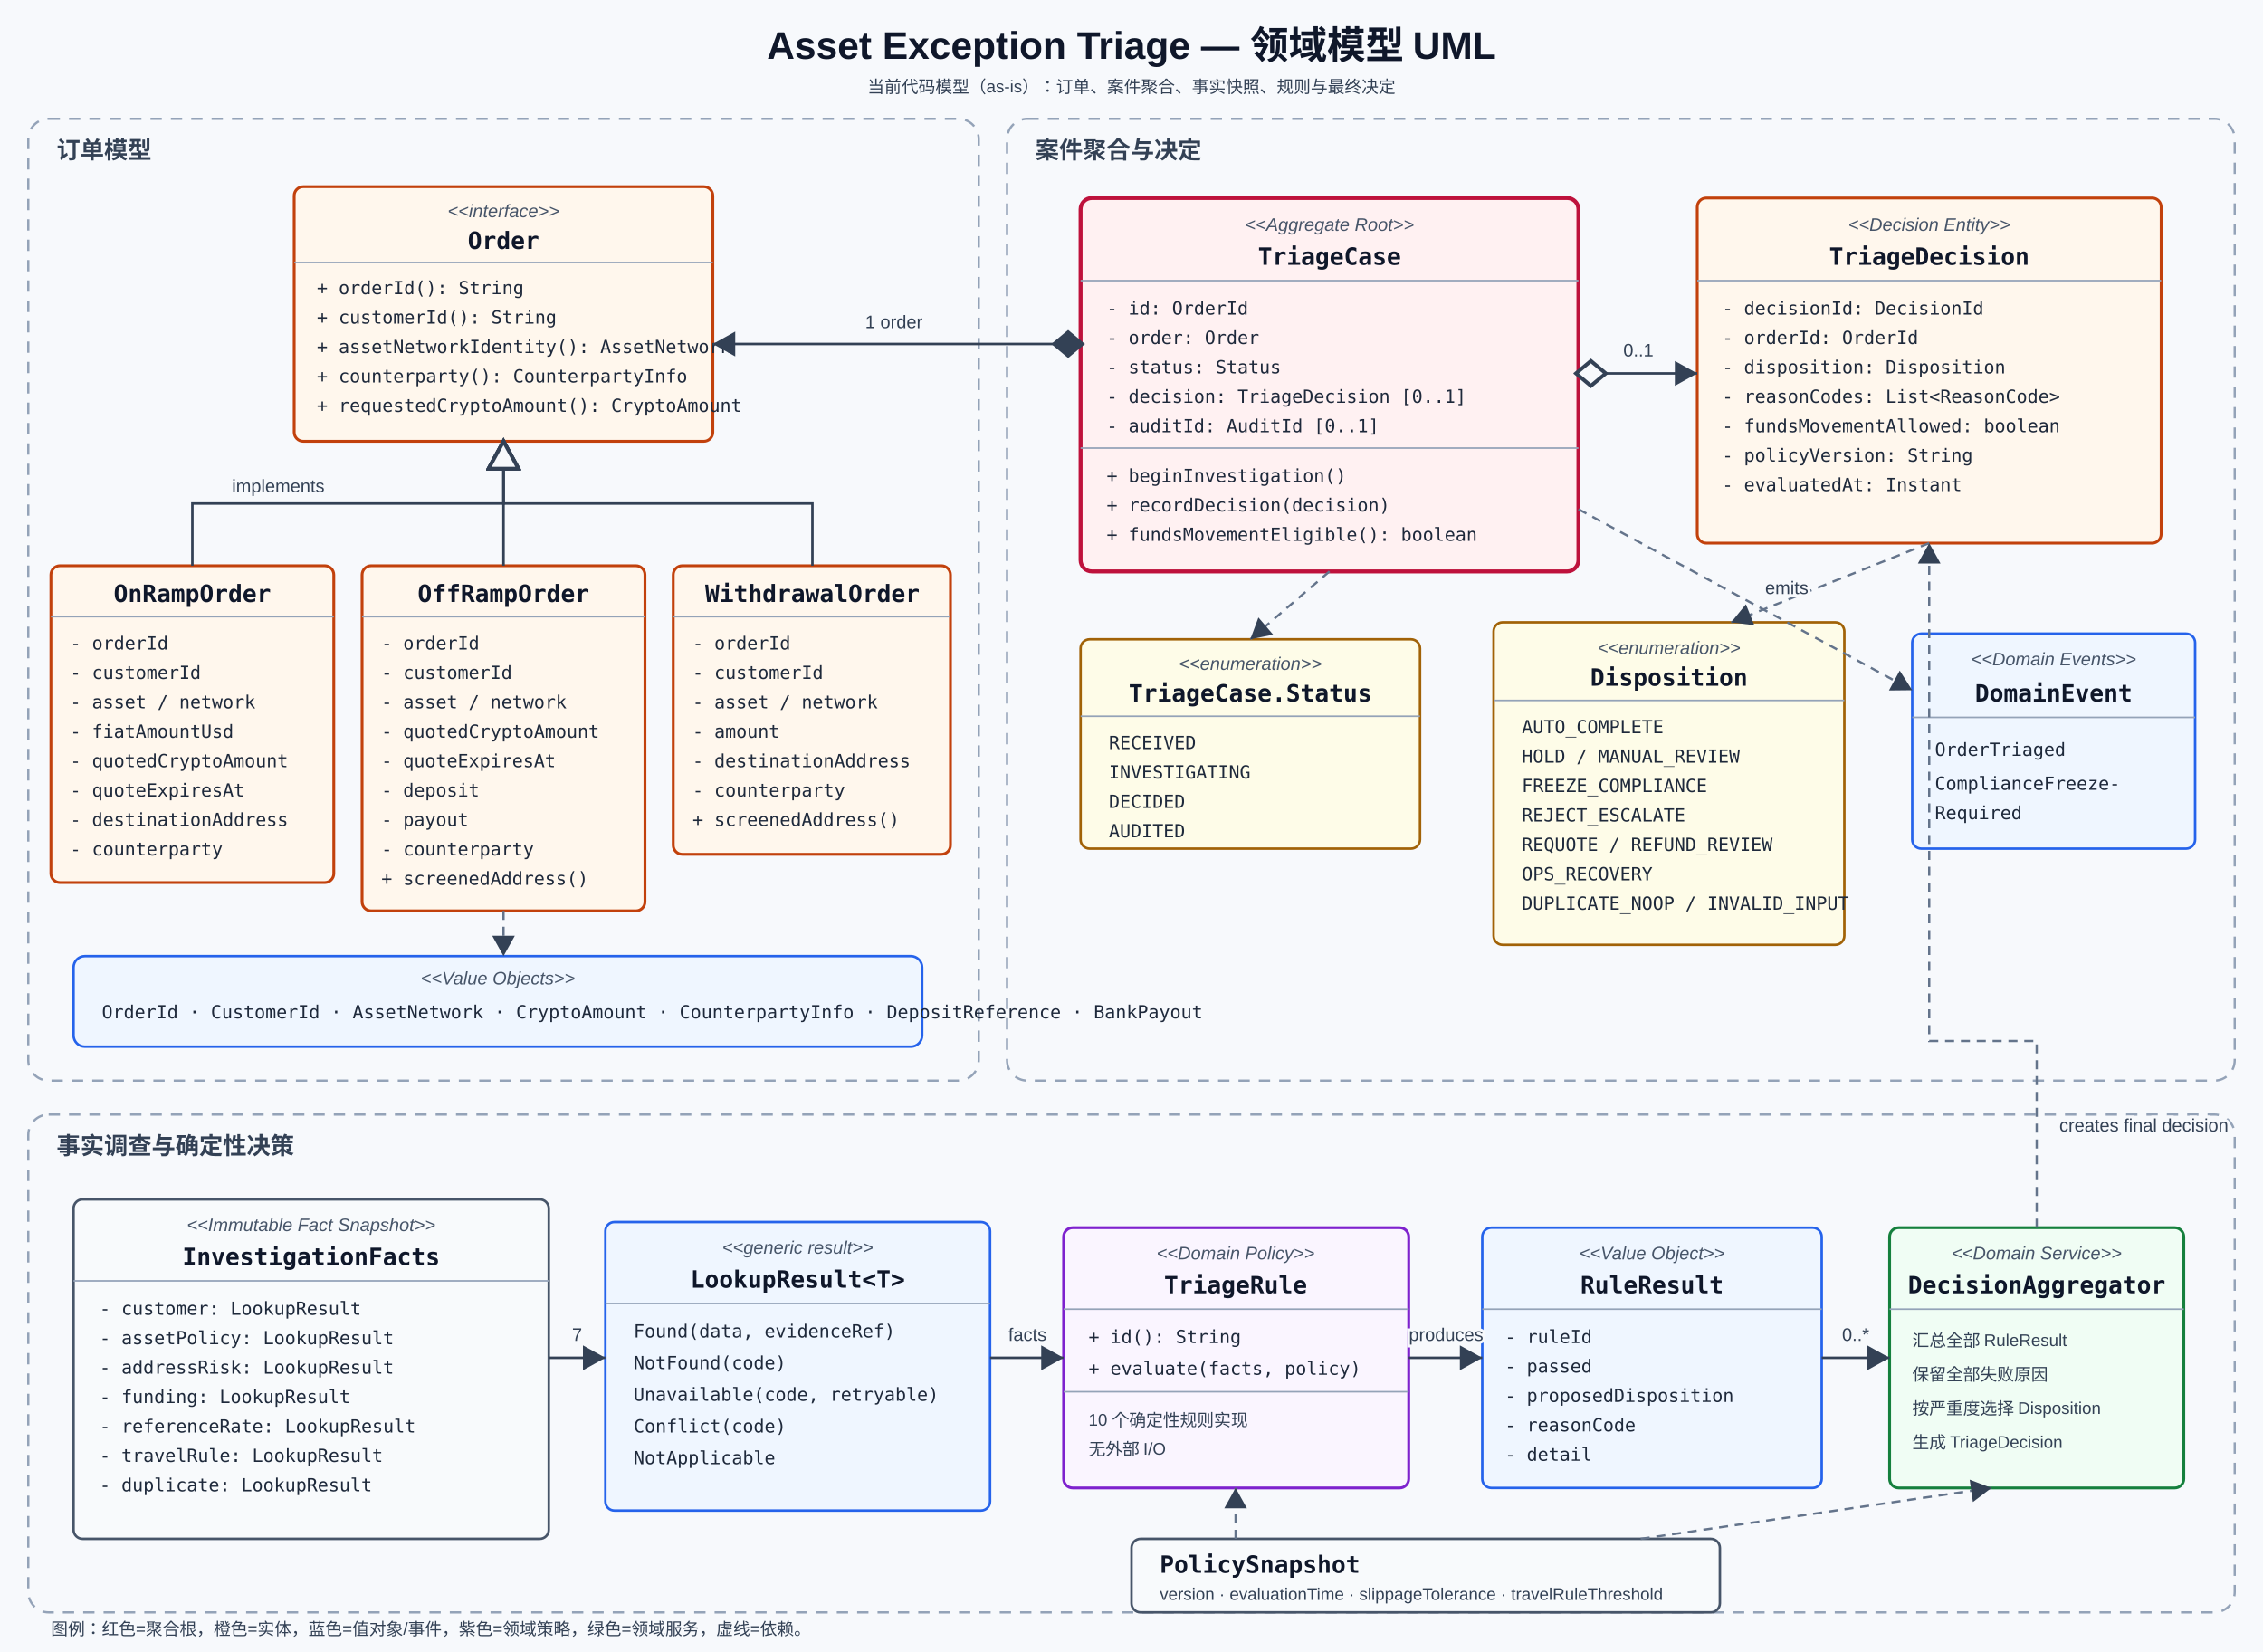
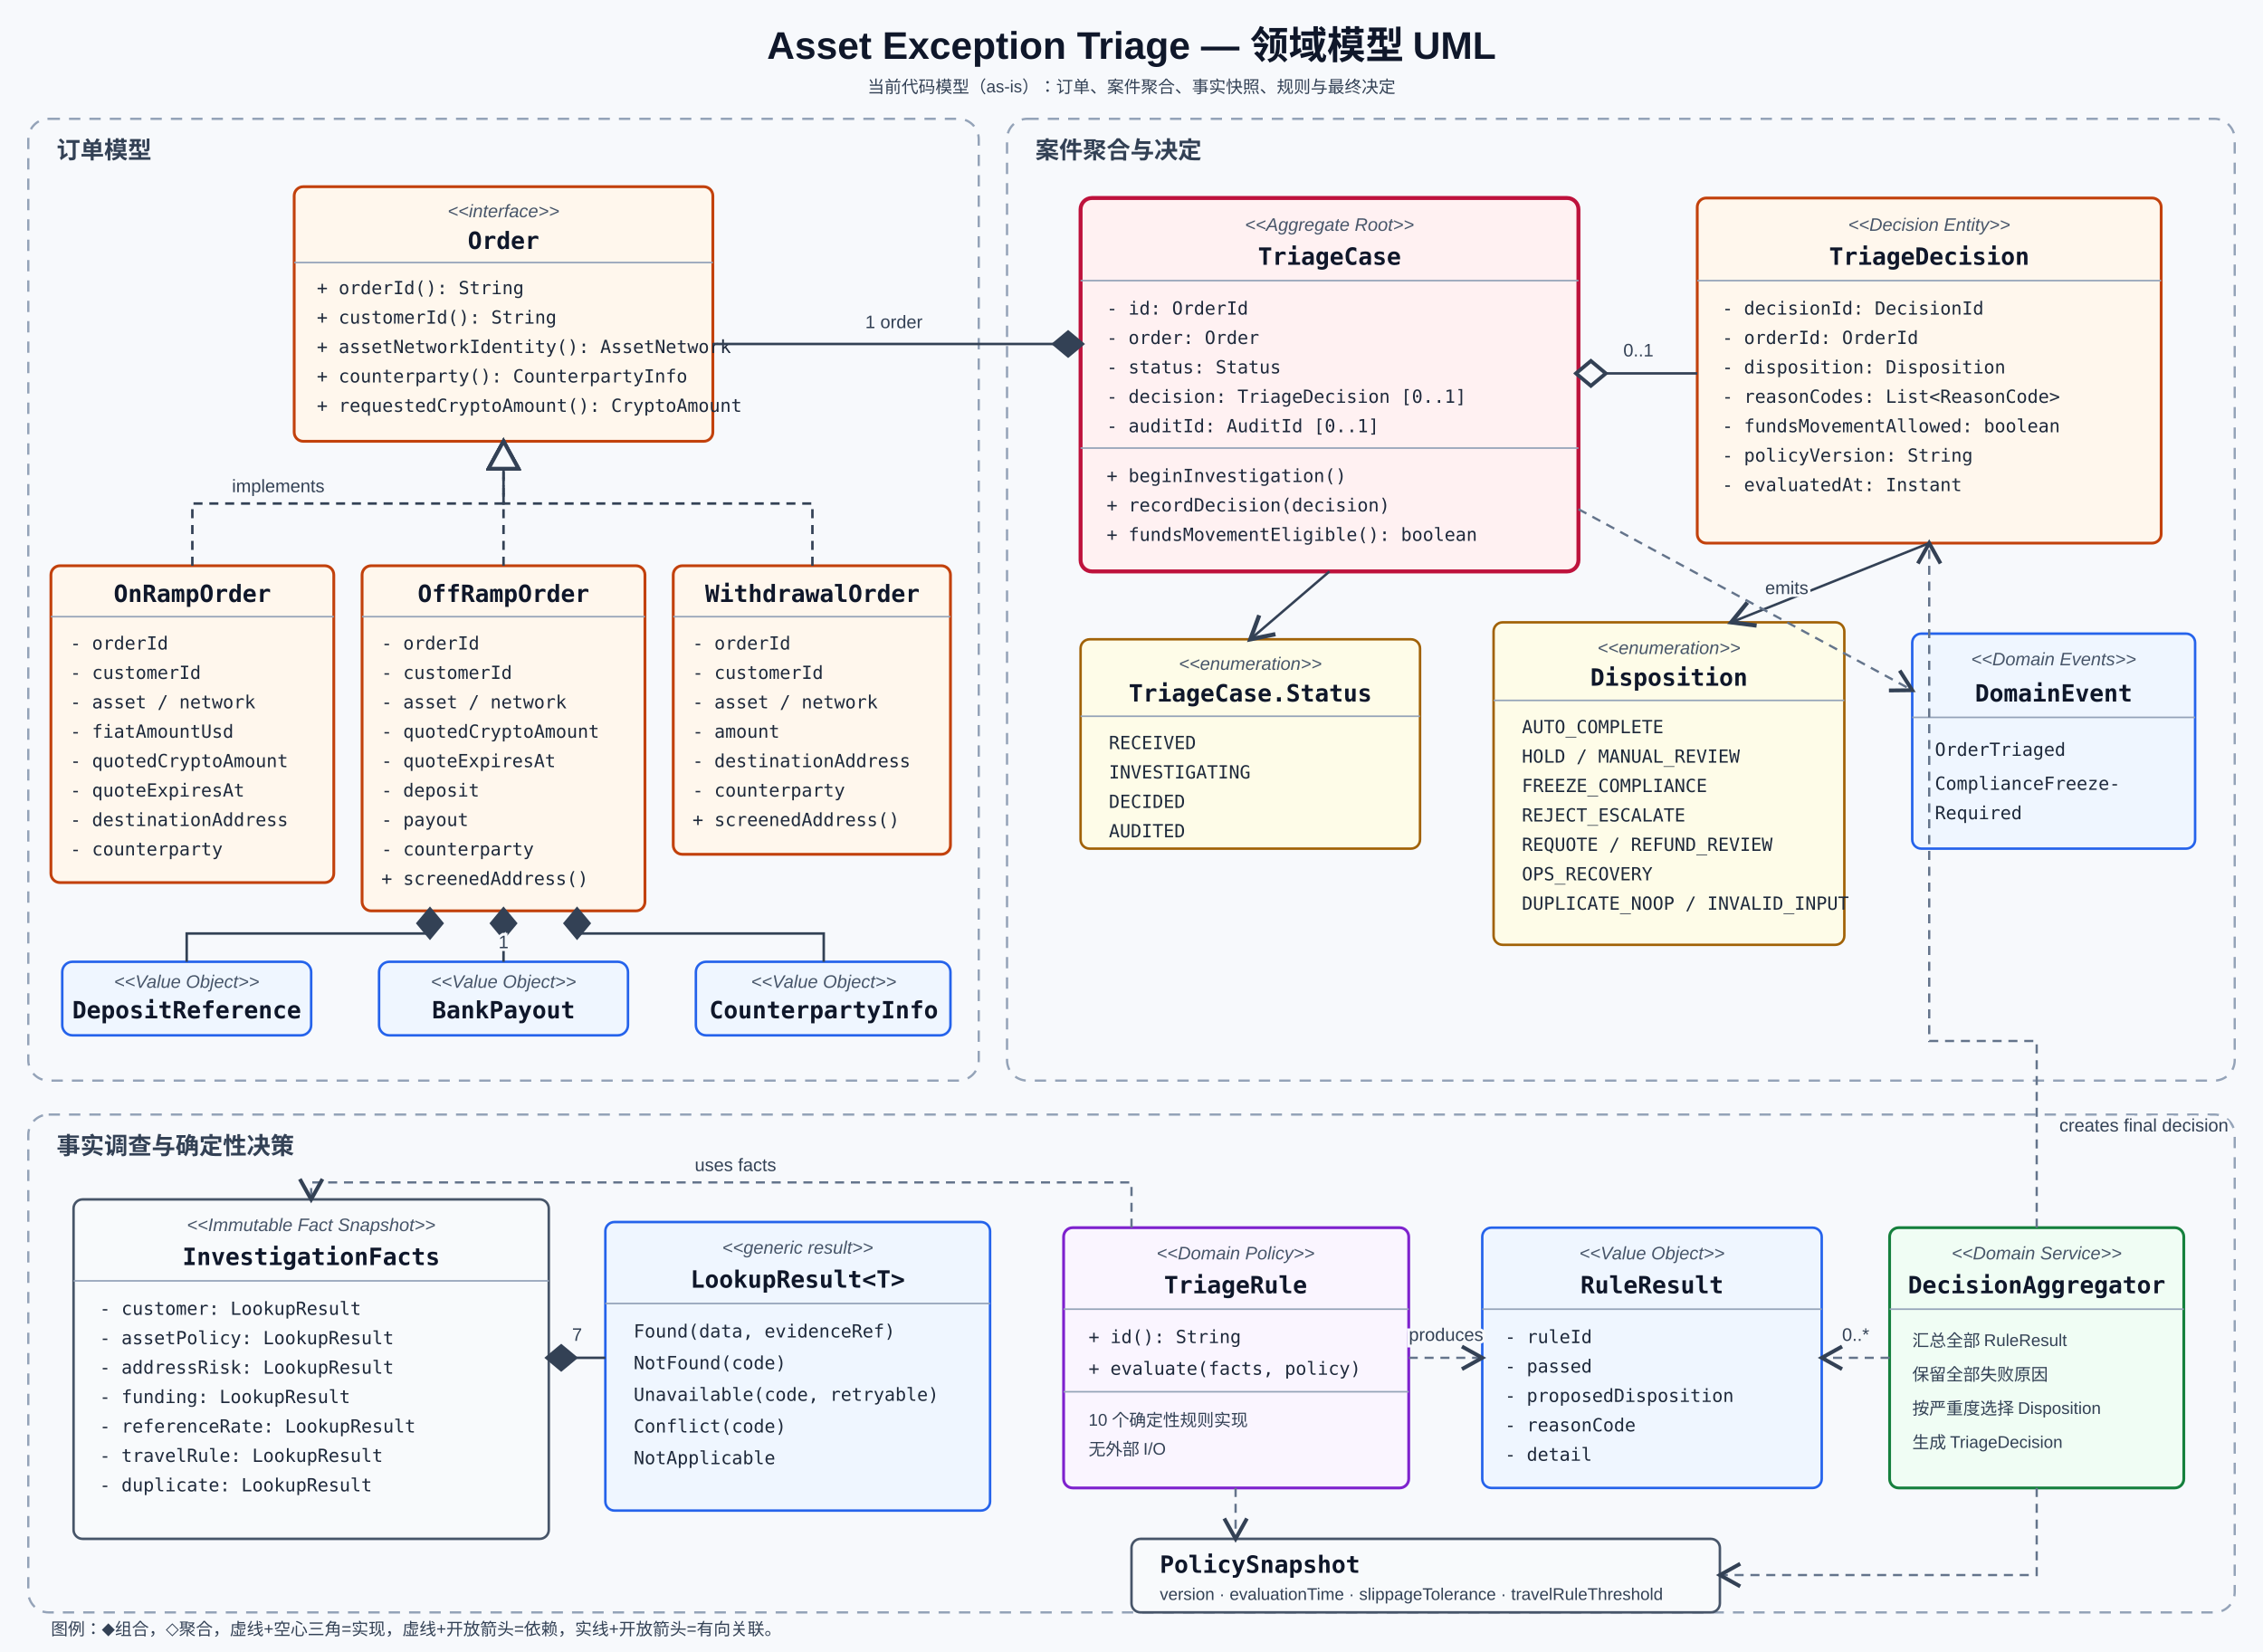
<svg xmlns="http://www.w3.org/2000/svg" width="2000" height="1460" viewBox="0 0 2000 1460">
  <defs>
    <style>
      .bg { fill:#f7f9fc; }
      .section { fill:none; stroke:#94a3b8; stroke-width:2; stroke-dasharray:10 8; rx:18; }
      .entity { fill:#fff7ed; stroke:#c2410c; stroke-width:2.5; }
      .aggregate { fill:#fff1f2; stroke:#be123c; stroke-width:3.5; }
      .value { fill:#eff6ff; stroke:#2563eb; stroke-width:2.2; }
      .service { fill:#f0fdf4; stroke:#15803d; stroke-width:2.5; }
      .policy { fill:#faf5ff; stroke:#7e22ce; stroke-width:2.5; }
      .snapshot { fill:#f8fafc; stroke:#475569; stroke-width:2.2; }
      .enum { fill:#fefce8; stroke:#a16207; stroke-width:2.2; }
      .title { font:700 34px 'Microsoft YaHei',Arial,sans-serif; fill:#0f172a; }
      .subtitle { font:600 21px 'Microsoft YaHei',Arial,sans-serif; fill:#334155; }
      .name { font:700 21px Consolas,'Microsoft YaHei',monospace; fill:#0f172a; }
      .stereo { font:italic 16px 'Microsoft YaHei',Arial,sans-serif; fill:#475569; }
      .member { font:16px Consolas,'Microsoft YaHei',monospace; fill:#1e293b; }
      .small { font:15px 'Microsoft YaHei',Arial,sans-serif; fill:#334155; }
      .label { font:16px 'Microsoft YaHei',Arial,sans-serif; fill:#334155; paint-order:stroke; stroke:#f7f9fc; stroke-width:5; }
      .separator { stroke:#94a3b8; stroke-width:1.4; }
      .rel { fill:none; stroke:#334155; stroke-width:2.2; }
      .dep { fill:none; stroke:#64748b; stroke-width:2; stroke-dasharray:8 6; }
+       .realization { fill:none; stroke:#334155; stroke-width:2.2; stroke-dasharray:8 6; }
    </style>
    <marker id="triangle" markerWidth="14" markerHeight="14" refX="12" refY="7" orient="auto" markerUnits="strokeWidth">
      <path d="M 12 7 L 1 1 L 1 13 Z" fill="#f7f9fc" stroke="#334155" stroke-width="1.5" />
    </marker>
    <marker id="arrow" markerWidth="12" markerHeight="12" refX="10" refY="6" orient="auto" markerUnits="strokeWidth">
-       <path d="M 1 1 L 10 6 L 1 11 Z" fill="#334155" />
+       <path d="M 1 1 L 10 6 L 1 11" fill="none" stroke="#334155" stroke-width="1.7" />
    </marker>
    <marker id="diamond" markerWidth="16" markerHeight="12" refX="2" refY="6" orient="auto" markerUnits="strokeWidth">
      <path d="M 1 6 L 7 1 L 13 6 L 7 11 Z" fill="#334155" stroke="#334155" />
    </marker>
    <marker id="openDiamond" markerWidth="16" markerHeight="12" refX="2" refY="6" orient="auto" markerUnits="strokeWidth">
      <path d="M 1 6 L 7 1 L 13 6 L 7 11 Z" fill="#f7f9fc" stroke="#334155" stroke-width="1.5" />
    </marker>
  </defs>
  <rect class="bg" width="2000" height="1460" />
  <text class="title" x="1000" y="52" text-anchor="middle">Asset Exception Triage — 领域模型 UML</text>
  <text class="small" x="1000" y="82" text-anchor="middle">当前代码模型（as-is）：订单、案件聚合、事实快照、规则与最终决定</text>
  <rect class="section" x="25" y="105" width="840" height="850" />
  <text class="subtitle" x="50" y="140">订单模型</text>
  <g id="order">
    <rect class="entity" x="260" y="165" width="370" height="225" rx="8" />
    <text class="stereo" x="445" y="192" text-anchor="middle">&lt;&lt;interface&gt;&gt;</text>
    <text class="name" x="445" y="220" text-anchor="middle">Order</text>
    <line class="separator" x1="260" y1="232" x2="630" y2="232" />
    <text class="member" x="280" y="260">+ orderId(): String</text>
    <text class="member" x="280" y="286">+ customerId(): String</text>
    <text class="member" x="280" y="312">+ assetNetworkIdentity(): AssetNetwork</text>
    <text class="member" x="280" y="338">+ counterparty(): CounterpartyInfo</text>
    <text class="member" x="280" y="364">+ requestedCryptoAmount(): CryptoAmount</text>
  </g>
  <g id="onRamp">
    <rect class="entity" x="45" y="500" width="250" height="280" rx="8" />
    <text class="name" x="170" y="532" text-anchor="middle">OnRampOrder</text>
    <line class="separator" x1="45" y1="545" x2="295" y2="545" />
    <text class="member" x="62" y="574">- orderId</text>
    <text class="member" x="62" y="600">- customerId</text>
    <text class="member" x="62" y="626">- asset / network</text>
    <text class="member" x="62" y="652">- fiatAmountUsd</text>
    <text class="member" x="62" y="678">- quotedCryptoAmount</text>
    <text class="member" x="62" y="704">- quoteExpiresAt</text>
    <text class="member" x="62" y="730">- destinationAddress</text>
    <text class="member" x="62" y="756">- counterparty</text>
  </g>
  <g id="offRamp">
    <rect class="entity" x="320" y="500" width="250" height="305" rx="8" />
    <text class="name" x="445" y="532" text-anchor="middle">OffRampOrder</text>
    <line class="separator" x1="320" y1="545" x2="570" y2="545" />
    <text class="member" x="337" y="574">- orderId</text>
    <text class="member" x="337" y="600">- customerId</text>
    <text class="member" x="337" y="626">- asset / network</text>
    <text class="member" x="337" y="652">- quotedCryptoAmount</text>
    <text class="member" x="337" y="678">- quoteExpiresAt</text>
    <text class="member" x="337" y="704">- deposit</text>
    <text class="member" x="337" y="730">- payout</text>
    <text class="member" x="337" y="756">- counterparty</text>
    <text class="member" x="337" y="782">+ screenedAddress()</text>
  </g>
  <g id="withdrawal">
    <rect class="entity" x="595" y="500" width="245" height="255" rx="8" />
    <text class="name" x="718" y="532" text-anchor="middle">WithdrawalOrder</text>
    <line class="separator" x1="595" y1="545" x2="840" y2="545" />
    <text class="member" x="612" y="574">- orderId</text>
    <text class="member" x="612" y="600">- customerId</text>
    <text class="member" x="612" y="626">- asset / network</text>
    <text class="member" x="612" y="652">- amount</text>
    <text class="member" x="612" y="678">- destinationAddress</text>
    <text class="member" x="612" y="704">- counterparty</text>
    <text class="member" x="612" y="730">+ screenedAddress()</text>
  </g>
-   <path class="rel" d="M170 500 L170 445 L445 445 L445 390" marker-end="url(#triangle)" />
-   <path class="rel" d="M445 500 L445 390" marker-end="url(#triangle)" />
-   <path class="rel" d="M718 500 L718 445 L445 445 L445 390" marker-end="url(#triangle)" />
+   <path class="realization" d="M170 500 L170 445 L445 445 L445 390" marker-end="url(#triangle)" />
+   <path class="realization" d="M445 500 L445 390" marker-end="url(#triangle)" />
+   <path class="realization" d="M718 500 L718 445 L445 445 L445 390" marker-end="url(#triangle)" />
  <text class="label" x="205" y="435">implements</text>
-   <g id="orderValues">
-     <rect class="value" x="65" y="845" width="750" height="80" rx="10" />
-     <text class="stereo" x="440" y="870" text-anchor="middle">&lt;&lt;Value Objects&gt;&gt;</text>
-     <text class="member" x="90" y="900">OrderId · CustomerId · AssetNetwork · CryptoAmount · CounterpartyInfo · DepositReference · BankPayout</text>
-   </g>
-   <path class="dep" d="M445 805 L445 845" marker-end="url(#arrow)" />
+   <g id="depositValue">
+     <rect class="value" x="55" y="850" width="220" height="65" rx="9" />
+     <text class="stereo" x="165" y="873" text-anchor="middle">&lt;&lt;Value Object&gt;&gt;</text>
+     <text class="name" x="165" y="900" text-anchor="middle">DepositReference</text>
+   </g>
+   <g id="payoutValue">
+     <rect class="value" x="335" y="850" width="220" height="65" rx="9" />
+     <text class="stereo" x="445" y="873" text-anchor="middle">&lt;&lt;Value Object&gt;&gt;</text>
+     <text class="name" x="445" y="900" text-anchor="middle">BankPayout</text>
+   </g>
+   <g id="counterpartyValue">
+     <rect class="value" x="615" y="850" width="225" height="65" rx="9" />
+     <text class="stereo" x="728" y="873" text-anchor="middle">&lt;&lt;Value Object&gt;&gt;</text>
+     <text class="name" x="728" y="900" text-anchor="middle">CounterpartyInfo</text>
+   </g>
+   <path class="rel" d="M380 805 L380 825 L165 825 L165 850" marker-start="url(#diamond)" />
+   <path class="rel" d="M445 805 L445 850" marker-start="url(#diamond)" />
+   <path class="rel" d="M510 805 L510 825 L728 825 L728 850" marker-start="url(#diamond)" />
+   <text class="label" x="445" y="838" text-anchor="middle">1</text>
  <rect class="section" x="890" y="105" width="1085" height="850" />
  <text class="subtitle" x="915" y="140">案件聚合与决定</text>
  <g id="triageCase">
    <rect class="aggregate" x="955" y="175" width="440" height="330" rx="10" />
    <text class="stereo" x="1175" y="204" text-anchor="middle">&lt;&lt;Aggregate Root&gt;&gt;</text>
    <text class="name" x="1175" y="234" text-anchor="middle">TriageCase</text>
    <line class="separator" x1="955" y1="248" x2="1395" y2="248" />
    <text class="member" x="978" y="278">- id: OrderId</text>
    <text class="member" x="978" y="304">- order: Order</text>
    <text class="member" x="978" y="330">- status: Status</text>
    <text class="member" x="978" y="356">- decision: TriageDecision [0..1]</text>
    <text class="member" x="978" y="382">- auditId: AuditId [0..1]</text>
    <line class="separator" x1="955" y1="396" x2="1395" y2="396" />
    <text class="member" x="978" y="426">+ beginInvestigation()</text>
    <text class="member" x="978" y="452">+ recordDecision(decision)</text>
    <text class="member" x="978" y="478">+ fundsMovementEligible(): boolean</text>
  </g>
  <g id="decision">
    <rect class="entity" x="1500" y="175" width="410" height="305" rx="8" />
    <text class="stereo" x="1705" y="204" text-anchor="middle">&lt;&lt;Decision Entity&gt;&gt;</text>
    <text class="name" x="1705" y="234" text-anchor="middle">TriageDecision</text>
    <line class="separator" x1="1500" y1="248" x2="1910" y2="248" />
    <text class="member" x="1522" y="278">- decisionId: DecisionId</text>
    <text class="member" x="1522" y="304">- orderId: OrderId</text>
    <text class="member" x="1522" y="330">- disposition: Disposition</text>
    <text class="member" x="1522" y="356">- reasonCodes: List&lt;ReasonCode&gt;</text>
    <text class="member" x="1522" y="382">- fundsMovementAllowed: boolean</text>
    <text class="member" x="1522" y="408">- policyVersion: String</text>
    <text class="member" x="1522" y="434">- evaluatedAt: Instant</text>
  </g>
-   <path class="rel" d="M1395 330 L1500 330" marker-start="url(#openDiamond)" marker-end="url(#arrow)" />
+   <path class="rel" d="M1395 330 L1500 330" marker-start="url(#openDiamond)" />
  <text class="label" x="1448" y="315" text-anchor="middle">0..1</text>
-   <path class="rel" d="M955 304 L630 304" marker-start="url(#diamond)" marker-end="url(#arrow)" />
+   <path class="rel" d="M955 304 L630 304" marker-start="url(#diamond)" />
  <text class="label" x="790" y="290" text-anchor="middle">1 order</text>
  <g id="status">
    <rect class="enum" x="955" y="565" width="300" height="185" rx="8" />
    <text class="stereo" x="1105" y="592" text-anchor="middle">&lt;&lt;enumeration&gt;&gt;</text>
    <text class="name" x="1105" y="620" text-anchor="middle">TriageCase.Status</text>
    <line class="separator" x1="955" y1="633" x2="1255" y2="633" />
    <text class="member" x="980" y="662">RECEIVED</text>
    <text class="member" x="980" y="688">INVESTIGATING</text>
    <text class="member" x="980" y="714">DECIDED</text>
    <text class="member" x="980" y="740">AUDITED</text>
  </g>
  <g id="disposition">
    <rect class="enum" x="1320" y="550" width="310" height="285" rx="8" />
    <text class="stereo" x="1475" y="578" text-anchor="middle">&lt;&lt;enumeration&gt;&gt;</text>
    <text class="name" x="1475" y="606" text-anchor="middle">Disposition</text>
    <line class="separator" x1="1320" y1="619" x2="1630" y2="619" />
    <text class="member" x="1345" y="648">AUTO_COMPLETE</text>
    <text class="member" x="1345" y="674">HOLD / MANUAL_REVIEW</text>
    <text class="member" x="1345" y="700">FREEZE_COMPLIANCE</text>
    <text class="member" x="1345" y="726">REJECT_ESCALATE</text>
    <text class="member" x="1345" y="752">REQUOTE / REFUND_REVIEW</text>
    <text class="member" x="1345" y="778">OPS_RECOVERY</text>
    <text class="member" x="1345" y="804">DUPLICATE_NOOP / INVALID_INPUT</text>
  </g>
  <g id="events">
    <rect class="value" x="1690" y="560" width="250" height="190" rx="8" />
    <text class="stereo" x="1815" y="588" text-anchor="middle">&lt;&lt;Domain Events&gt;&gt;</text>
    <text class="name" x="1815" y="620" text-anchor="middle">DomainEvent</text>
    <line class="separator" x1="1690" y1="634" x2="1940" y2="634" />
    <text class="member" x="1710" y="668">OrderTriaged</text>
    <text class="member" x="1710" y="698">ComplianceFreeze-</text>
    <text class="member" x="1710" y="724">Required</text>
  </g>
-   <path class="dep" d="M1175 505 L1105 565" marker-end="url(#arrow)" />
-   <path class="dep" d="M1705 480 L1530 550" marker-end="url(#arrow)" />
+   <path class="rel" d="M1175 505 L1105 565" marker-end="url(#arrow)" />
+   <path class="rel" d="M1705 480 L1530 550" marker-end="url(#arrow)" />
  <path class="dep" d="M1395 450 L1690 610" marker-end="url(#arrow)" />
  <text class="label" x="1560" y="525">emits</text>
  <rect class="section" x="25" y="985" width="1950" height="440" />
  <text class="subtitle" x="50" y="1020">事实调查与确定性决策</text>
  <g id="facts">
    <rect class="snapshot" x="65" y="1060" width="420" height="300" rx="8" />
    <text class="stereo" x="275" y="1088" text-anchor="middle">&lt;&lt;Immutable Fact Snapshot&gt;&gt;</text>
    <text class="name" x="275" y="1118" text-anchor="middle">InvestigationFacts</text>
    <line class="separator" x1="65" y1="1132" x2="485" y2="1132" />
    <text class="member" x="88" y="1162">- customer: LookupResult</text>
    <text class="member" x="88" y="1188">- assetPolicy: LookupResult</text>
    <text class="member" x="88" y="1214">- addressRisk: LookupResult</text>
    <text class="member" x="88" y="1240">- funding: LookupResult</text>
    <text class="member" x="88" y="1266">- referenceRate: LookupResult</text>
    <text class="member" x="88" y="1292">- travelRule: LookupResult</text>
    <text class="member" x="88" y="1318">- duplicate: LookupResult</text>
  </g>
  <g id="lookup">
    <rect class="value" x="535" y="1080" width="340" height="255" rx="8" />
    <text class="stereo" x="705" y="1108" text-anchor="middle">&lt;&lt;generic result&gt;&gt;</text>
    <text class="name" x="705" y="1138" text-anchor="middle">LookupResult&lt;T&gt;</text>
    <line class="separator" x1="535" y1="1152" x2="875" y2="1152" />
    <text class="member" x="560" y="1182">Found(data, evidenceRef)</text>
    <text class="member" x="560" y="1210">NotFound(code)</text>
    <text class="member" x="560" y="1238">Unavailable(code, retryable)</text>
    <text class="member" x="560" y="1266">Conflict(code)</text>
    <text class="member" x="560" y="1294">NotApplicable</text>
  </g>
  <g id="rule">
    <rect class="policy" x="940" y="1085" width="305" height="230" rx="8" />
    <text class="stereo" x="1092" y="1113" text-anchor="middle">&lt;&lt;Domain Policy&gt;&gt;</text>
    <text class="name" x="1092" y="1143" text-anchor="middle">TriageRule</text>
    <line class="separator" x1="940" y1="1157" x2="1245" y2="1157" />
    <text class="member" x="962" y="1187">+ id(): String</text>
    <text class="member" x="962" y="1215">+ evaluate(facts, policy)</text>
    <line class="separator" x1="940" y1="1230" x2="1245" y2="1230" />
    <text class="small" x="962" y="1260">10 个确定性规则实现</text>
    <text class="small" x="962" y="1286">无外部 I/O</text>
  </g>
  <g id="result">
    <rect class="value" x="1310" y="1085" width="300" height="230" rx="8" />
    <text class="stereo" x="1460" y="1113" text-anchor="middle">&lt;&lt;Value Object&gt;&gt;</text>
    <text class="name" x="1460" y="1143" text-anchor="middle">RuleResult</text>
    <line class="separator" x1="1310" y1="1157" x2="1610" y2="1157" />
    <text class="member" x="1330" y="1187">- ruleId</text>
    <text class="member" x="1330" y="1213">- passed</text>
    <text class="member" x="1330" y="1239">- proposedDisposition</text>
    <text class="member" x="1330" y="1265">- reasonCode</text>
    <text class="member" x="1330" y="1291">- detail</text>
  </g>
  <g id="aggregator">
    <rect class="service" x="1670" y="1085" width="260" height="230" rx="8" />
    <text class="stereo" x="1800" y="1113" text-anchor="middle">&lt;&lt;Domain Service&gt;&gt;</text>
    <text class="name" x="1800" y="1143" text-anchor="middle">DecisionAggregator</text>
    <line class="separator" x1="1670" y1="1157" x2="1930" y2="1157" />
    <text class="small" x="1690" y="1190">汇总全部 RuleResult</text>
    <text class="small" x="1690" y="1220">保留全部失败原因</text>
    <text class="small" x="1690" y="1250">按严重度选择 Disposition</text>
    <text class="small" x="1690" y="1280">生成 TriageDecision</text>
  </g>
-   <path class="rel" d="M485 1200 L535 1200" marker-end="url(#arrow)" />
+   <path class="rel" d="M485 1200 L535 1200" marker-start="url(#diamond)" />
  <text class="label" x="510" y="1185" text-anchor="middle">7</text>
-   <path class="rel" d="M875 1200 L940 1200" marker-end="url(#arrow)" />
-   <text class="label" x="908" y="1185" text-anchor="middle">facts</text>
-   <path class="rel" d="M1245 1200 L1310 1200" marker-end="url(#arrow)" />
+   <path class="dep" d="M1000 1085 L1000 1045 L275 1045 L275 1060" marker-end="url(#arrow)" />
+   <text class="label" x="650" y="1035" text-anchor="middle">uses facts</text>
+   <path class="dep" d="M1245 1200 L1310 1200" marker-end="url(#arrow)" />
  <text class="label" x="1278" y="1185" text-anchor="middle">produces</text>
-   <path class="rel" d="M1610 1200 L1670 1200" marker-end="url(#arrow)" />
+   <path class="dep" d="M1670 1200 L1610 1200" marker-end="url(#arrow)" />
  <text class="label" x="1640" y="1185" text-anchor="middle">0..*</text>
  <path class="dep" d="M1800 1085 L1800 920 L1705 920 L1705 480" marker-end="url(#arrow)" />
  <text class="label" x="1820" y="1000">creates final decision</text>
  <g id="policySnapshot">
    <rect class="snapshot" x="1000" y="1360" width="520" height="65" rx="8" />
    <text class="name" x="1025" y="1390">PolicySnapshot</text>
    <text class="small" x="1025" y="1414">version · evaluationTime · slippageTolerance · travelRuleThreshold</text>
  </g>
-   <path class="dep" d="M1092 1360 L1092 1315" marker-end="url(#arrow)" />
-   <path class="dep" d="M1450 1360 L1760 1315" marker-end="url(#arrow)" />
-   <text class="small" x="45" y="1445">图例：红色=聚合根，橙色=实体，蓝色=值对象/事件，紫色=领域策略，绿色=领域服务，虚线=依赖。</text>
+   <path class="dep" d="M1092 1315 L1092 1360" marker-end="url(#arrow)" />
+   <path class="dep" d="M1800 1315 L1800 1392 L1520 1392" marker-end="url(#arrow)" />
+   <text class="small" x="45" y="1445">图例：◆组合，◇聚合，虚线+空心三角=实现，虚线+开放箭头=依赖，实线+开放箭头=有向关联。</text>
</svg>
